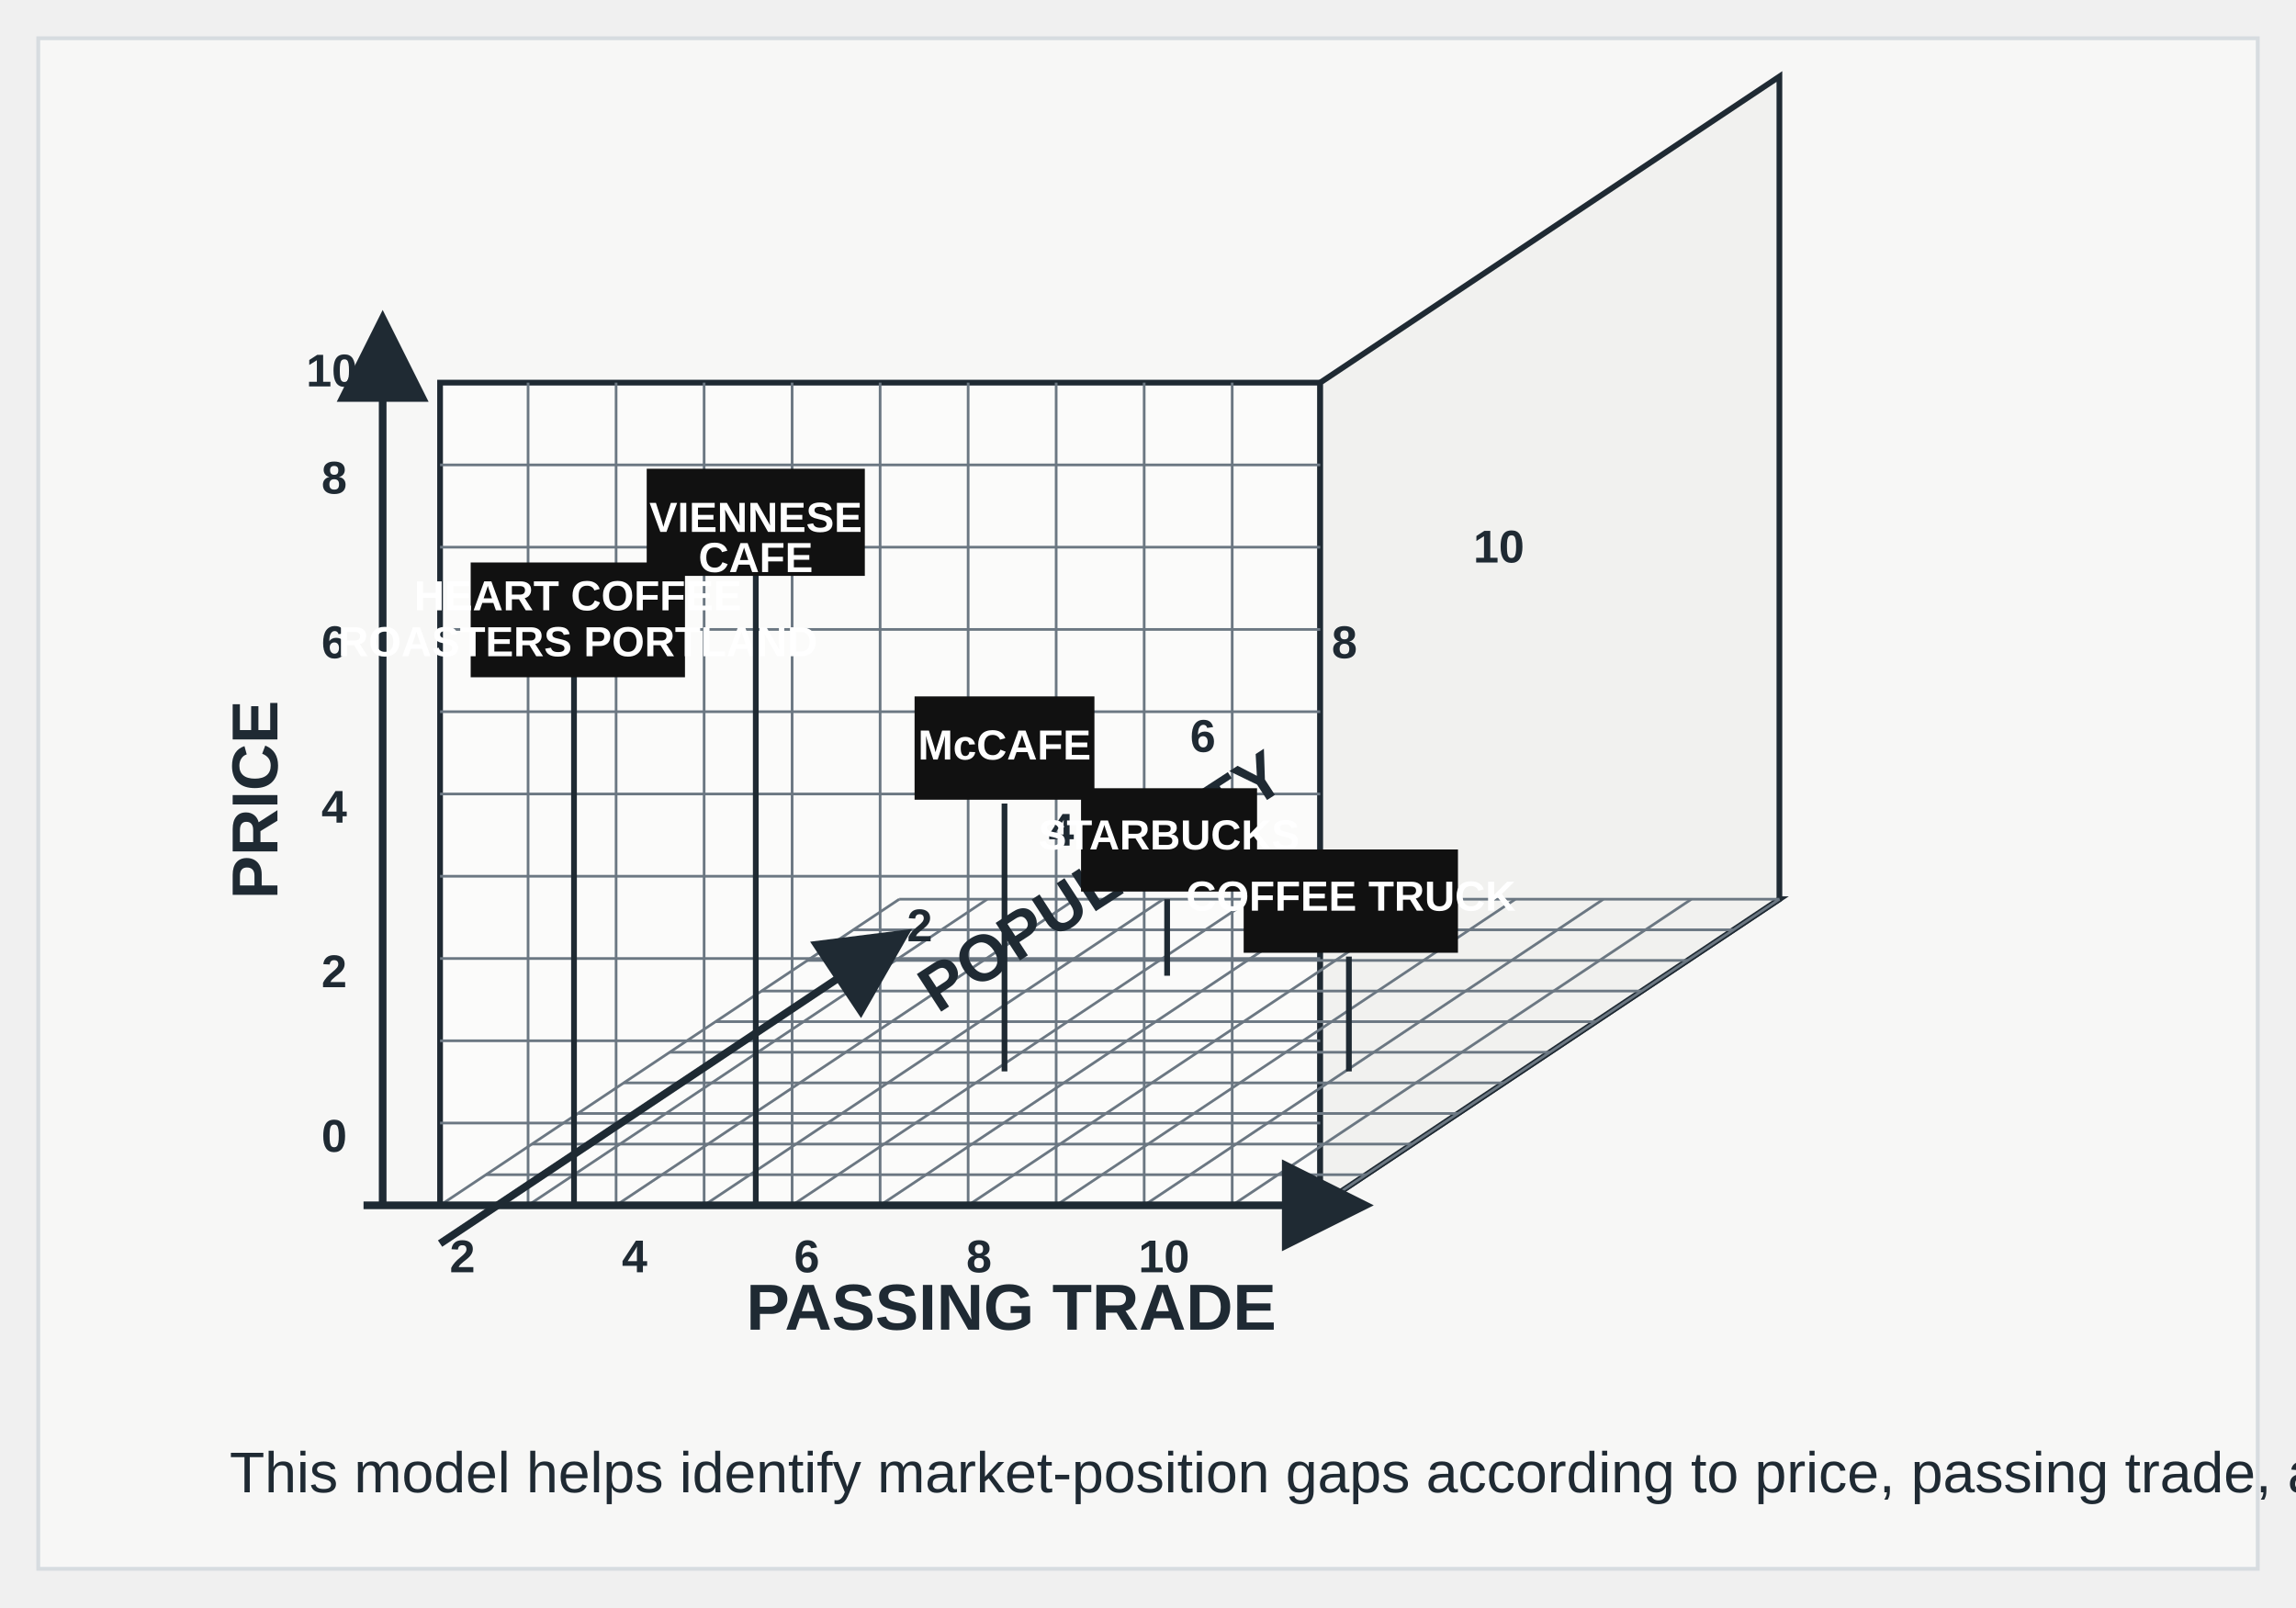
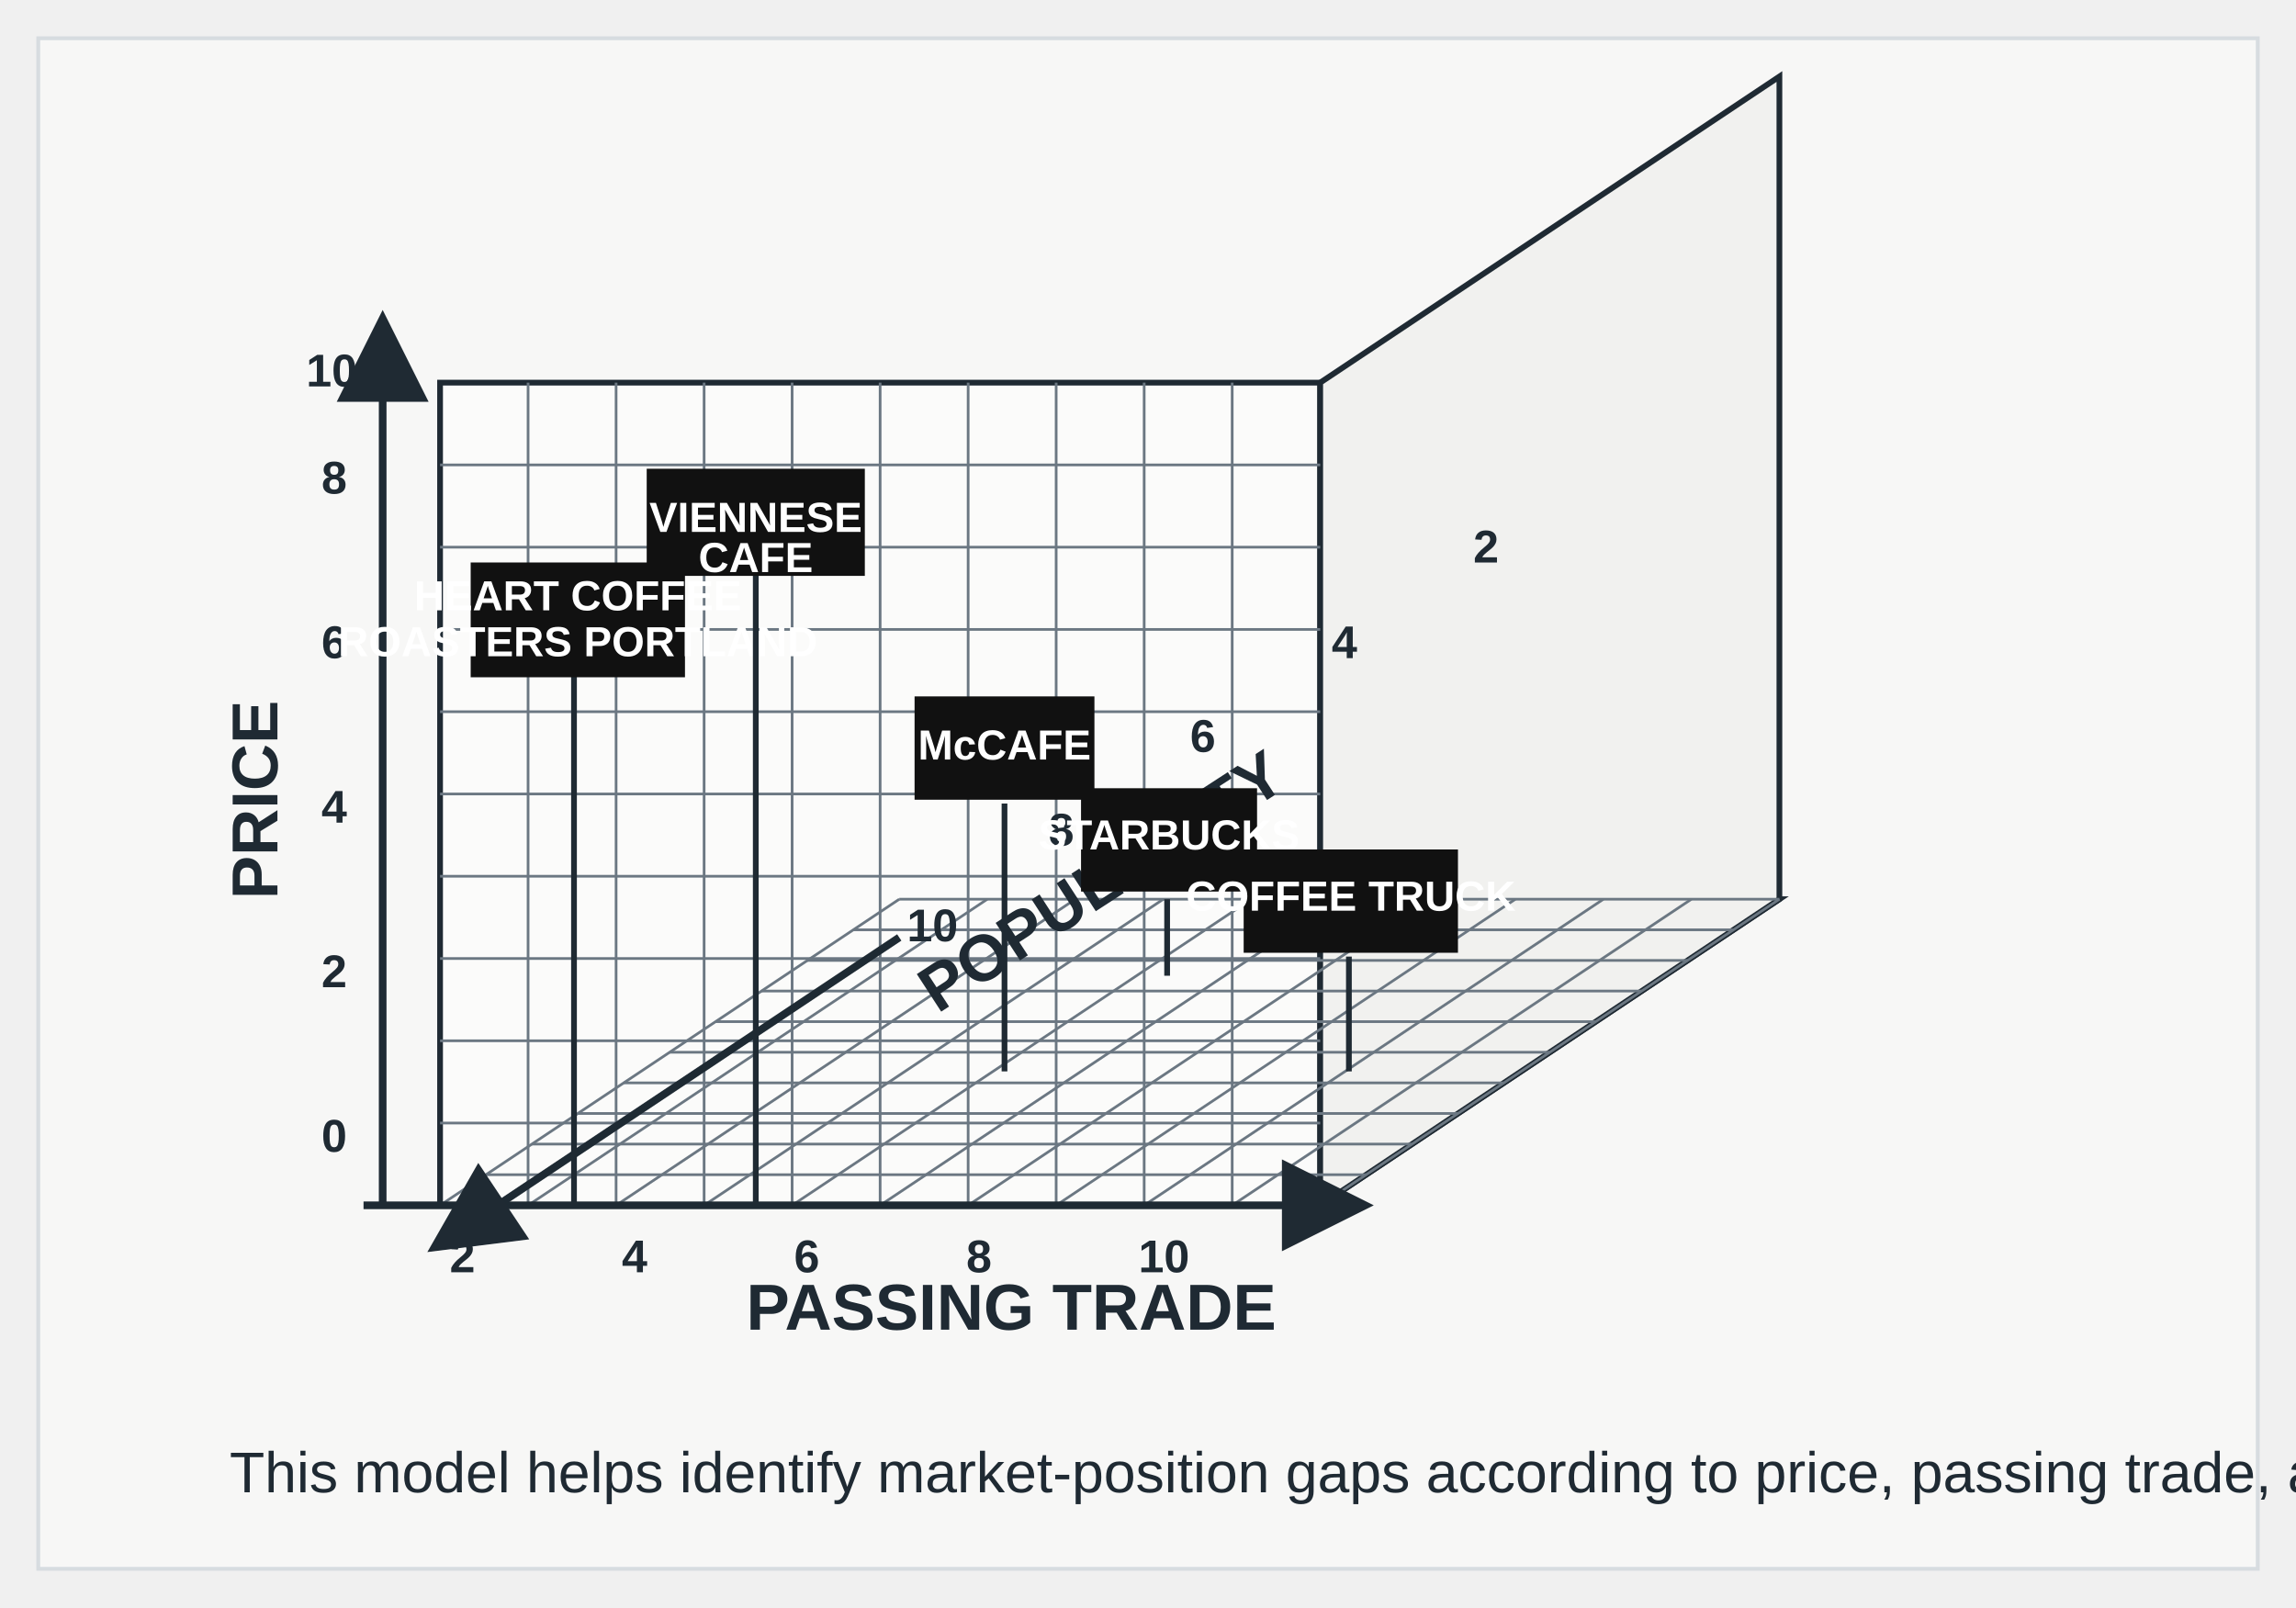
<svg xmlns="http://www.w3.org/2000/svg" width="1200" height="840" viewBox="0 0 1200 840" role="img" aria-labelledby="title desc">
  <defs>
    <style>
      .axis { stroke: #1e2a33; stroke-width: 4; fill: none; }
      .grid { stroke: #6b7782; stroke-width: 1.4; fill: none; }
      .label { font-family: Arial, sans-serif; fill: #1f2a33; font-weight: 700; }
      .axis-label { font-size: 34px; }
      .tick { font-size: 24px; }
      .brand { fill: #111; }
      .brand-text { font-family: Arial, sans-serif; fill: #fff; font-size: 22px; font-weight: 700; }
      .line { stroke: #1f2a33; stroke-width: 3; }
      .caption { font-family: Arial, sans-serif; fill: #1f2a33; font-size: 30px; }
    </style>
    <marker id="arrow" markerWidth="12" markerHeight="12" refX="10" refY="6" orient="auto">
      <path d="M0,0 L12,6 L0,12 z" fill="#1f2a33" />
    </marker>
  </defs>
  <rect x="20" y="20" width="1160" height="800" fill="#f7f7f6" stroke="#d7dce0" stroke-width="2" />
  <polygon points="230,630 690,630 930,470 470,470" fill="#f5f5f4" stroke="#1f2a33" stroke-width="3" />
  <polygon points="230,200 690,200 690,630 230,630" fill="#fbfbfa" stroke="#1f2a33" stroke-width="3" />
  <polygon points="690,200 930,40 930,470 690,630" fill="#f1f1ef" stroke="#1f2a33" stroke-width="3" />
  <path class="grid" d="M276 200 V630 M322 200 V630 M368 200 V630 M414 200 V630 M460 200 V630 M506 200 V630 M552 200 V630 M598 200 V630 M644 200 V630" />
  <path class="grid" d="M230 243 H690 M230 286 H690 M230 329 H690 M230 372 H690 M230 415 H690 M230 458 H690 M230 501 H690 M230 544 H690 M230 587 H690" />
  <path class="grid" d="M230 630 L470 470 M276 630 L516 470 M322 630 L562 470 M368 630 L608 470 M414 630 L654 470 M460 630 L700 470 M506 630 L746 470 M552 630 L792 470 M598 630 L838 470 M644 630 L884 470 M690 630 L930 470" />
  <path class="grid" d="M230 630 L690 630 M254 614 L714 614 M278 598 L738 598 M302 582 L762 582 M326 566 L786 566 M350 550 L810 550 M374 534 L834 534 M398 518 L858 518 M422 502 L882 502 M446 486 L906 486 M470 470 L930 470" />
  <path class="axis" d="M190 630 H710" marker-end="url(#arrow)" />
-   <path class="axis" d="M230 650 L470 490" marker-end="url(#arrow)" />
+   <path class="axis" d="M470 490 L230 650" marker-end="url(#arrow)" />
  <path class="axis" d="M200 630 V170" marker-end="url(#arrow)" />
  <text class="label axis-label" x="390" y="695">PASSING TRADE</text>
  <text class="label axis-label" x="490" y="530" transform="rotate(-33, 490, 530)">POPULARITY</text>
  <text class="label axis-label" x="145" y="470" transform="rotate(-90, 145, 470)">PRICE</text>
  <text class="label tick" x="235" y="665">2</text>
  <text class="label tick" x="325" y="665">4</text>
  <text class="label tick" x="415" y="665">6</text>
  <text class="label tick" x="505" y="665">8</text>
  <text class="label tick" x="595" y="665">10</text>
-   <text class="label tick" x="474" y="492">2</text>
-   <text class="label tick" x="548" y="442">4</text>
+   <text class="label tick" x="474" y="492">10</text>
+   <text class="label tick" x="548" y="442">8</text>
  <text class="label tick" x="622" y="393">6</text>
-   <text class="label tick" x="696" y="344">8</text>
-   <text class="label tick" x="770" y="294">10</text>
+   <text class="label tick" x="696" y="344">4</text>
+   <text class="label tick" x="770" y="294">2</text>
  <text class="label tick" x="168" y="602">0</text>
  <text class="label tick" x="168" y="516">2</text>
  <text class="label tick" x="168" y="430">4</text>
  <text class="label tick" x="168" y="344">6</text>
  <text class="label tick" x="168" y="258">8</text>
  <text class="label tick" x="160" y="202">10</text>
  <line class="line" x1="300" y1="630" x2="300" y2="350" />
  <rect class="brand" x="246" y="294" width="112" height="60" />
  <text class="brand-text" x="302" y="319" text-anchor="middle">HEART COFFEE</text>
  <text class="brand-text" x="302" y="343" text-anchor="middle">ROASTERS PORTLAND</text>
  <line class="line" x1="395" y1="630" x2="395" y2="300" />
  <rect class="brand" x="338" y="245" width="114" height="56" />
  <text class="brand-text" x="395" y="278" text-anchor="middle">VIENNESE</text>
  <text class="brand-text" x="395" y="299" text-anchor="middle">CAFE</text>
  <line class="line" x1="525" y1="560" x2="525" y2="420" />
  <rect class="brand" x="478" y="364" width="94" height="54" />
  <text class="brand-text" x="525" y="397" text-anchor="middle">McCAFE</text>
  <line class="line" x1="610" y1="510" x2="610" y2="470" />
  <rect class="brand" x="565" y="412" width="92" height="54" />
  <text class="brand-text" x="611" y="444" text-anchor="middle">STARBUCKS</text>
  <line class="line" x1="705" y1="560" x2="705" y2="500" />
  <rect class="brand" x="650" y="444" width="112" height="54" />
  <text class="brand-text" x="706" y="476" text-anchor="middle">COFFEE TRUCK</text>
  <text class="caption" x="120" y="780">This model helps identify market-position gaps according to price, passing trade, and popularity.</text>
</svg>
